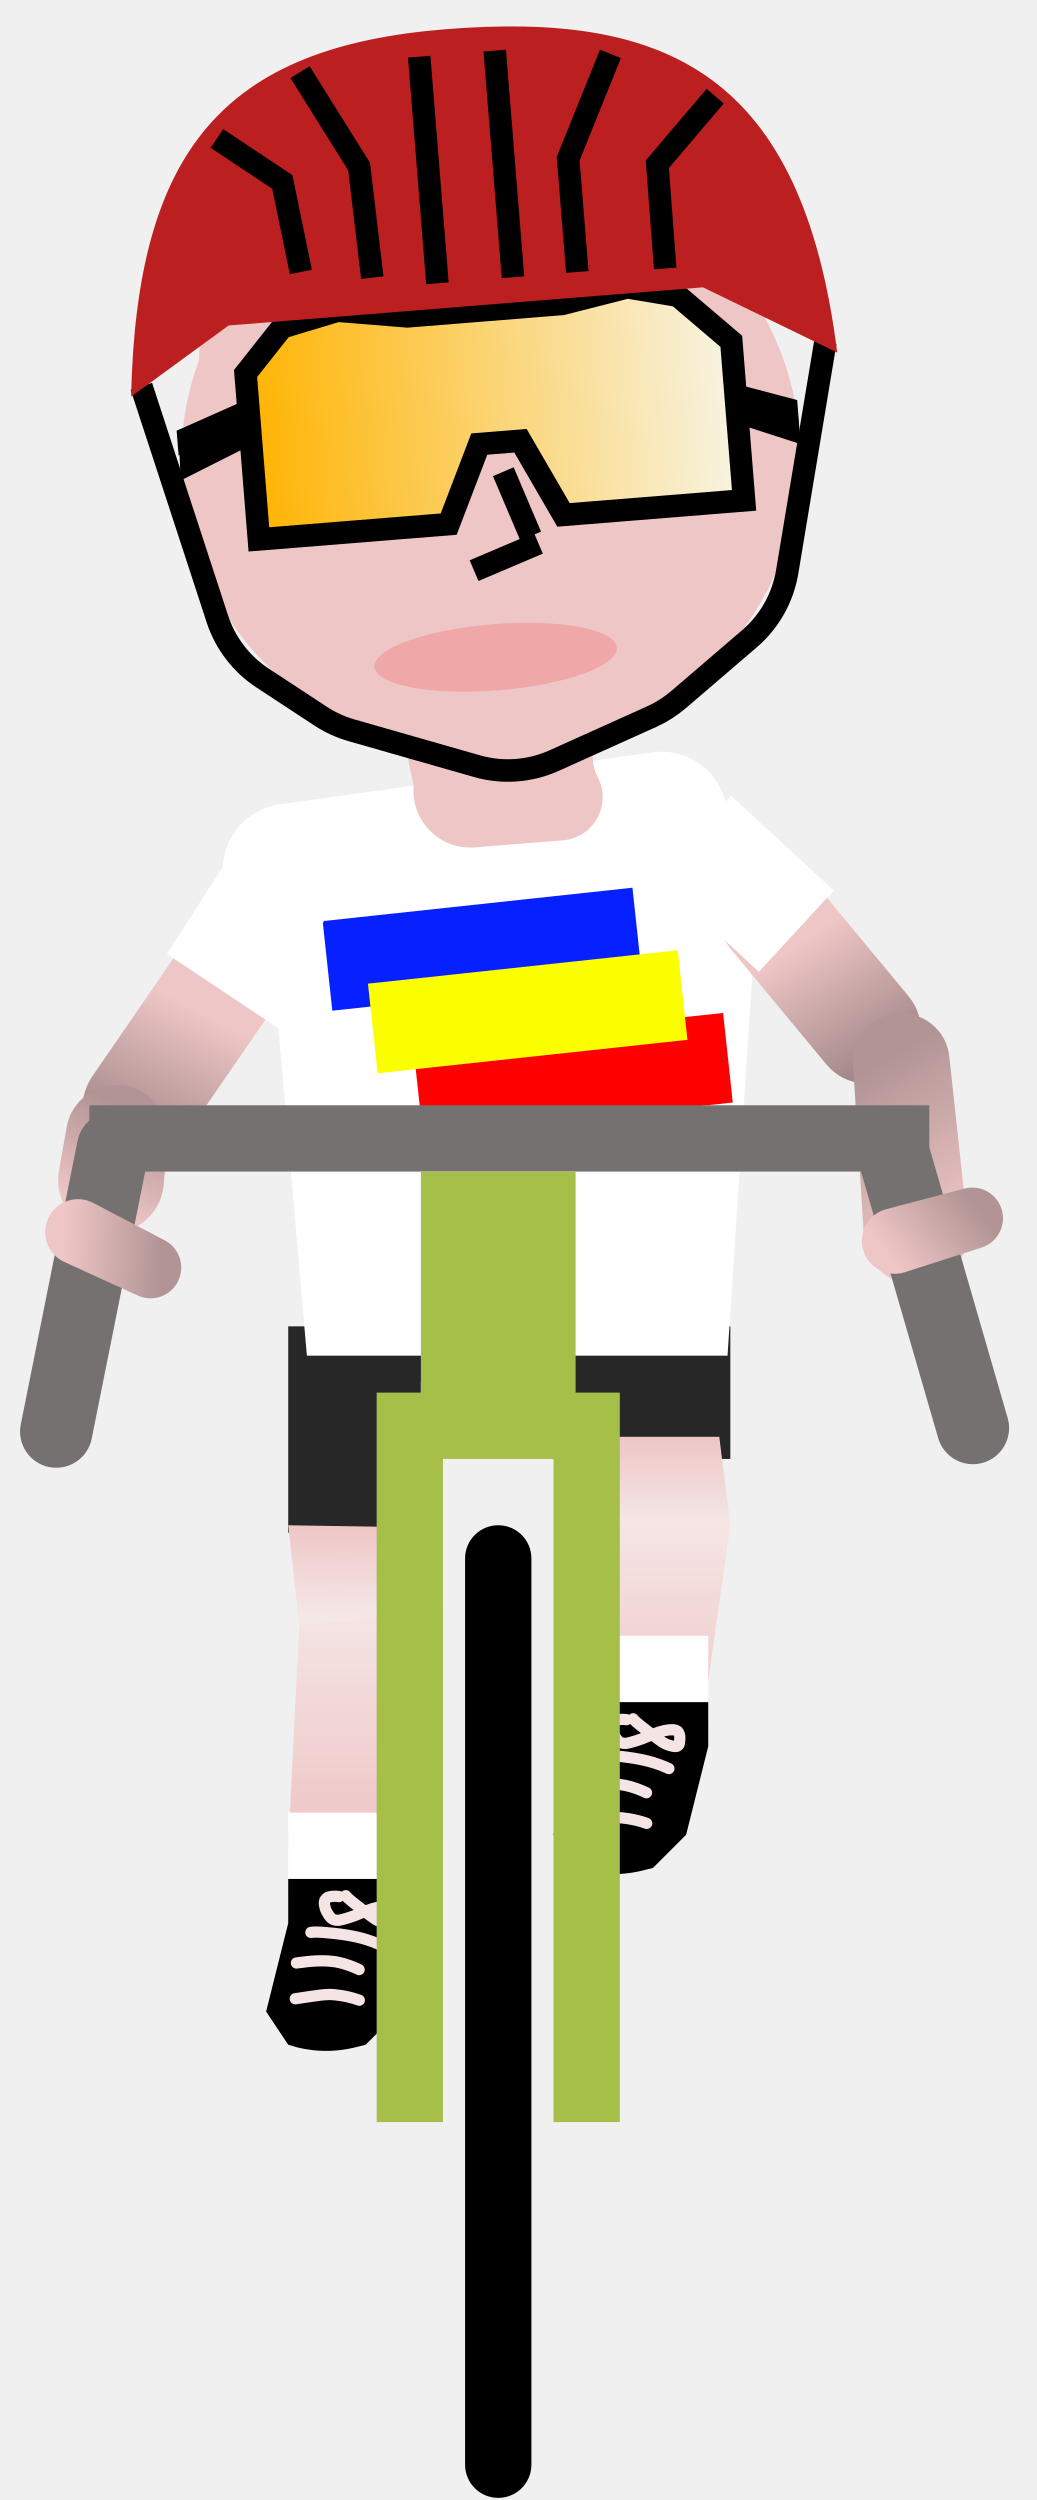
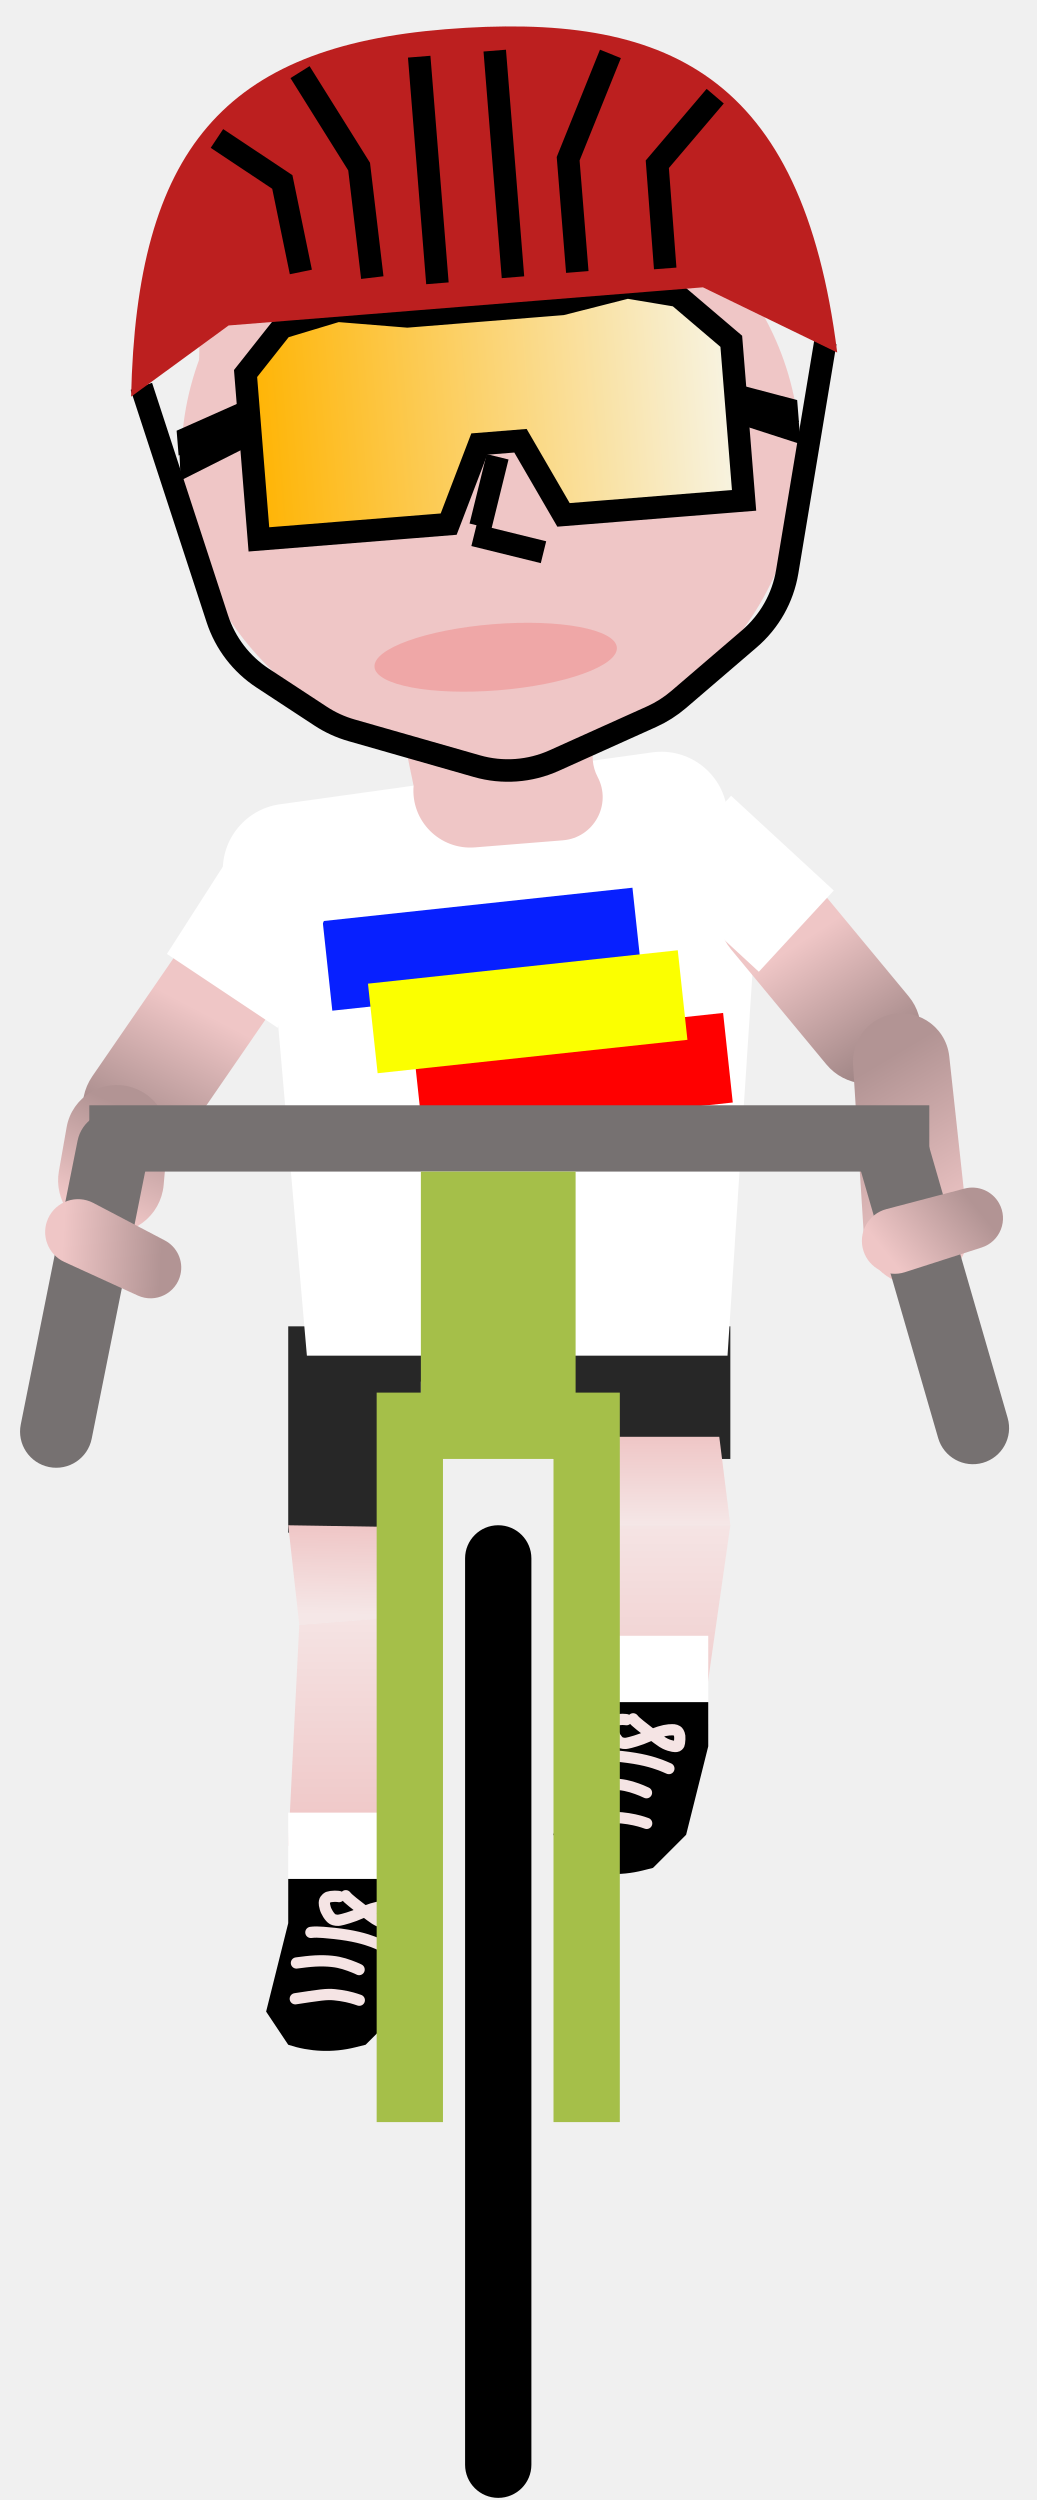
<svg xmlns="http://www.w3.org/2000/svg" width="46" height="111" viewBox="0 0 46 111" fill="none">
  <path d="M32.279 35.916C32.054 34.306 30.567 33.182 28.956 33.406L12.431 35.709C10.82 35.934 9.696 37.422 9.921 39.032C10.145 40.643 11.633 41.766 13.243 41.542L29.769 39.239C31.38 39.014 32.503 37.527 32.279 35.916Z" fill="white" />
  <rect width="7.852" height="5.889" transform="matrix(-1 0 0 1 32.4271 58.8887)" fill="#272727" />
  <path d="M24.991 61.179L25.586 58.889H12.797V68.049H18.686V61.342L24.991 61.179Z" fill="#272727" />
  <path d="M11.607 36.973H33.816L32.302 60.191H30.794H14.642H13.626L11.607 36.973Z" fill="white" />
  <line x1="28.295" y1="41.403" x2="14.54" y2="42.886" stroke="#0720FF" stroke-width="4" />
  <line x1="32.32" y1="46.963" x2="18.565" y2="48.447" stroke="#FF0000" stroke-width="4" />
  <line x1="30.307" y1="44.18" x2="16.552" y2="45.663" stroke="#FBFF00" stroke-width="4" />
  <path d="M27.344 30.229L17.56 31.016L18.364 34.889C18.232 36.447 19.529 37.75 21.087 37.624L24.99 37.31C26.365 37.2 27.179 35.719 26.536 34.499C26.29 34.034 26.247 33.489 26.414 32.99L27.344 30.229Z" fill="#EFC6C6" />
  <path d="M33.355 11.035L8.897 13.003L8.802 17.934L34.238 15.888L33.355 11.035Z" fill="#EFC6C6" />
  <ellipse cx="13.741" cy="13.25" rx="13.741" ry="13.25" transform="matrix(-0.996779 0.080194 0.080194 0.996779 34.4232 6.02734)" fill="#EFC6C6" />
  <path d="M11.495 23.949L19.921 23.271L20.034 22.977L21.281 19.716L23.109 19.569L24.862 22.589L25.02 22.861L33.037 22.216L32.469 15.153L32.311 15.019L30.197 13.219L30.092 13.129L29.955 13.107L27.959 12.774L27.856 12.757L27.754 12.783L24.951 13.495L18.084 14.047L15.077 13.803L14.982 13.795L14.893 13.823L12.67 14.493L12.52 14.539L12.423 14.662L11.025 16.43L10.903 16.584L11.495 23.949Z" fill="url(#paint0_linear_181_791)" stroke="black" />
  <path d="M35.394 17.763L32.536 17.009L32.296 17.961L35.472 18.741L35.394 17.763Z" fill="black" />
  <path d="M35.464 18.688L33.218 17.937L32.978 18.888L35.55 19.72L35.464 18.688Z" fill="black" />
  <path d="M7.842 19.123L10.893 17.767L11.332 18.785L7.931 20.227L7.842 19.123Z" fill="black" />
  <path d="M7.97 20.15L10.616 18.787L11.055 19.805L8.02 21.334L7.97 20.15Z" fill="black" />
-   <line y1="-0.5" x2="3.104" y2="-0.5" transform="matrix(0.391288 0.920268 0.920268 -0.391288 22.8069 20.748)" stroke="black" />
-   <line y1="-0.5" x2="3.104" y2="-0.5" transform="matrix(-0.920268 0.391288 0.391288 0.920268 24.1004 24.582)" stroke="black" />
+   <line x1="22.093" y1="20.282" x2="21.334" y2="23.365" stroke="black" />
+   <line x1="21.048" y1="23.759" x2="24.131" y2="24.518" stroke="black" />
  <ellipse cx="5.398" cy="1.472" rx="5.398" ry="1.472" transform="matrix(-0.996779 0.080194 0.080194 0.996779 27.2708 27.2812)" fill="#EFA7A7" />
  <path d="M18.686 67.818L12.798 67.722L13.288 72.139L18.622 71.744L18.686 67.818Z" fill="url(#paint1_linear_181_791)" />
  <path d="M31.936 63.795H26.538L24.575 67.721H32.427L31.936 63.795Z" fill="url(#paint2_linear_181_791)" />
  <path d="M32.427 67.721H24.575L27.029 78.026H30.955L32.427 67.721Z" fill="url(#paint3_linear_181_791)" />
  <path d="M19.668 71.648L13.288 72.139L12.797 81.954L19.668 81.463V71.648Z" fill="url(#paint4_linear_181_791)" />
  <rect width="5.889" height="3.926" transform="matrix(-1 0 0 1 31.4456 72.6289)" fill="white" />
  <path d="M31.446 77.537V75.574H25.557V77.537L24.575 81.463L25.557 82.935C26.518 83.256 27.551 83.296 28.535 83.05L28.992 82.935L30.464 81.463L31.446 77.537Z" fill="black" />
  <path d="M28.712 80.958C28.67 80.942 28.628 80.927 28.542 80.9C28.456 80.873 28.327 80.835 28.159 80.799C27.991 80.763 27.788 80.731 27.611 80.714C27.435 80.698 27.292 80.698 27.01 80.73C26.727 80.762 26.31 80.827 25.87 80.894" stroke="#F5E4E4" stroke-width="0.5" stroke-linecap="round" />
  <path d="M28.703 79.597C28.651 79.572 28.599 79.546 28.486 79.5C28.374 79.454 28.202 79.389 28.031 79.338C27.86 79.288 27.696 79.253 27.485 79.231C27.273 79.21 27.019 79.202 26.752 79.216C26.485 79.23 26.213 79.267 25.921 79.304" stroke="#F5E4E4" stroke-width="0.5" stroke-linecap="round" />
  <path d="M29.698 78.524C29.652 78.503 29.606 78.483 29.506 78.441C29.407 78.399 29.255 78.337 29.033 78.269C28.812 78.2 28.526 78.128 28.166 78.069C27.807 78.01 27.383 77.966 27.114 77.946C26.846 77.926 26.746 77.931 26.681 77.936C26.617 77.94 26.59 77.944 26.562 77.948" stroke="#F5E4E4" stroke-width="0.5" stroke-linecap="round" />
  <path d="M28.111 76.316C28.118 76.325 28.124 76.334 28.15 76.363C28.176 76.392 28.221 76.442 28.421 76.603C28.62 76.764 28.972 77.035 29.186 77.193C29.4 77.351 29.466 77.388 29.531 77.419C29.595 77.45 29.655 77.474 29.716 77.493C29.777 77.512 29.837 77.526 29.884 77.535C29.961 77.548 30.006 77.546 30.032 77.542C30.098 77.533 30.131 77.49 30.155 77.446C30.16 77.436 30.162 77.427 30.167 77.387C30.172 77.347 30.18 77.274 30.183 77.218C30.186 77.161 30.185 77.122 30.181 77.087C30.173 77.021 30.151 76.965 30.126 76.92C30.091 76.855 30.045 76.84 29.981 76.815C29.956 76.805 29.915 76.802 29.839 76.801C29.762 76.801 29.649 76.807 29.507 76.837C29.364 76.867 29.196 76.92 29.026 76.987C28.856 77.054 28.688 77.133 28.501 77.204C28.314 77.274 28.112 77.333 27.985 77.366C27.857 77.399 27.809 77.404 27.775 77.407C27.721 77.411 27.665 77.403 27.597 77.385C27.563 77.377 27.535 77.362 27.507 77.344C27.48 77.327 27.455 77.305 27.424 77.269C27.393 77.233 27.356 77.184 27.323 77.133C27.291 77.082 27.265 77.03 27.245 76.988C27.225 76.946 27.213 76.914 27.2 76.869C27.187 76.824 27.174 76.766 27.166 76.724C27.155 76.656 27.161 76.607 27.166 76.569C27.174 76.518 27.221 76.462 27.272 76.413C27.288 76.399 27.312 76.388 27.341 76.378C27.369 76.367 27.402 76.359 27.453 76.352C27.505 76.346 27.573 76.34 27.631 76.34C27.689 76.339 27.735 76.344 27.765 76.347C27.794 76.35 27.804 76.352 27.814 76.354" stroke="#F5E4E4" stroke-width="0.5" stroke-linecap="round" />
  <rect width="5.889" height="3.926" transform="matrix(-1 0 0 1 18.6863 80.4805)" fill="white" />
  <path d="M18.686 85.389V83.426H12.797V85.389L11.816 89.315L12.797 90.787C13.759 91.107 14.792 91.147 15.775 90.901L16.233 90.787L17.705 89.315L18.686 85.389Z" fill="black" />
  <path d="M15.953 88.809C15.911 88.794 15.869 88.779 15.783 88.752C15.697 88.725 15.567 88.686 15.399 88.65C15.231 88.615 15.028 88.582 14.852 88.566C14.676 88.549 14.533 88.549 14.25 88.581C13.968 88.614 13.551 88.678 13.111 88.745" stroke="#F5E4E4" stroke-width="0.5" stroke-linecap="round" />
  <path d="M15.944 87.449C15.892 87.423 15.84 87.397 15.727 87.352C15.614 87.306 15.442 87.241 15.272 87.19C15.101 87.139 14.937 87.105 14.725 87.083C14.514 87.061 14.26 87.053 13.993 87.068C13.726 87.082 13.453 87.118 13.162 87.156" stroke="#F5E4E4" stroke-width="0.5" stroke-linecap="round" />
  <path d="M16.939 86.375C16.893 86.355 16.847 86.334 16.747 86.293C16.648 86.251 16.496 86.189 16.275 86.12C16.053 86.052 15.767 85.979 15.408 85.92C15.048 85.861 14.624 85.818 14.355 85.798C14.087 85.778 13.987 85.783 13.923 85.787C13.858 85.792 13.831 85.795 13.803 85.799" stroke="#F5E4E4" stroke-width="0.5" stroke-linecap="round" />
  <path d="M15.352 84.17C15.358 84.178 15.365 84.187 15.391 84.216C15.417 84.246 15.462 84.296 15.661 84.457C15.861 84.618 16.213 84.888 16.427 85.046C16.641 85.204 16.707 85.242 16.771 85.273C16.835 85.304 16.896 85.327 16.957 85.346C17.018 85.366 17.078 85.38 17.124 85.388C17.202 85.402 17.247 85.399 17.273 85.396C17.339 85.386 17.372 85.343 17.396 85.299C17.401 85.289 17.403 85.281 17.408 85.241C17.413 85.2 17.421 85.128 17.424 85.071C17.427 85.015 17.426 84.976 17.422 84.941C17.414 84.875 17.392 84.819 17.367 84.773C17.331 84.709 17.285 84.694 17.221 84.669C17.196 84.659 17.156 84.655 17.079 84.655C17.003 84.654 16.89 84.661 16.747 84.69C16.605 84.72 16.437 84.773 16.267 84.84C16.096 84.907 15.929 84.987 15.742 85.057C15.555 85.128 15.353 85.187 15.225 85.22C15.098 85.253 15.05 85.258 15.016 85.261C14.962 85.265 14.906 85.256 14.837 85.239C14.804 85.23 14.775 85.216 14.748 85.198C14.721 85.18 14.696 85.158 14.665 85.122C14.633 85.086 14.596 85.037 14.564 84.986C14.532 84.935 14.505 84.884 14.486 84.842C14.466 84.799 14.453 84.767 14.441 84.722C14.428 84.677 14.414 84.62 14.407 84.577C14.396 84.509 14.401 84.46 14.407 84.423C14.415 84.372 14.461 84.316 14.513 84.267C14.528 84.252 14.553 84.242 14.582 84.231C14.61 84.221 14.643 84.213 14.694 84.206C14.745 84.199 14.813 84.194 14.871 84.193C14.93 84.193 14.976 84.197 15.005 84.2C15.034 84.204 15.044 84.206 15.055 84.208" stroke="#F5E4E4" stroke-width="0.5" stroke-linecap="round" />
  <rect x="34.593" y="37.295" width="11.383" height="4.742" rx="2.371" transform="rotate(50.3606 34.5931 37.2949)" fill="url(#paint5_linear_181_791)" />
  <path d="M37.876 47.269C37.816 46.324 38.383 45.451 39.271 45.123C40.581 44.638 41.996 45.514 42.147 46.902L42.973 54.486C43.111 55.759 42.192 56.902 40.92 57.041C39.607 57.184 38.44 56.202 38.357 54.883L37.876 47.269Z" fill="url(#paint6_linear_181_791)" />
  <rect width="6.204" height="4.907" transform="matrix(-0.735019 -0.678046 -0.678046 0.735019 37.0193 39.5391)" fill="white" />
  <rect width="11.781" height="4.907" rx="2.454" transform="matrix(-0.56659 0.824 0.824 0.56659 9.38605 40.0977)" fill="url(#paint7_linear_181_791)" />
  <path d="M7.441 50.639C7.535 49.581 6.881 48.601 5.868 48.281C4.564 47.87 3.196 48.7 2.959 50.047L2.615 52C2.39 53.277 3.243 54.495 4.52 54.72C5.876 54.959 7.145 53.986 7.266 52.614L7.441 50.639Z" fill="url(#paint8_linear_181_791)" />
  <path d="M10.87 36.959L7.411 42.355L12.327 45.634L14.951 39.575L10.87 36.959Z" fill="white" />
  <rect width="37.296" height="2.944" transform="matrix(-1 0 0 1 41.2606 49.0742)" fill="#767171" />
  <rect width="3.212" height="16.06" rx="1.606" transform="matrix(-0.960563 0.278064 0.278064 0.960563 40.721 49.0742)" fill="#767171" />
  <rect width="3.212" height="16.06" rx="1.606" transform="matrix(-0.980546 -0.196288 -0.196288 0.980546 6.90851 49.7051)" fill="#767171" />
  <path d="M42.824 52.773C43.421 52.616 44.049 52.88 44.354 53.416C44.783 54.168 44.411 55.124 43.587 55.389L40.175 56.486C39.407 56.733 38.585 56.311 38.338 55.543C38.082 54.746 38.547 53.897 39.357 53.684L42.824 52.773Z" fill="url(#paint9_linear_181_791)" />
  <path d="M7.318 55.075C7.864 55.362 8.15 55.98 8.014 56.582C7.824 57.426 6.905 57.882 6.118 57.522L2.858 56.031C2.124 55.696 1.802 54.83 2.137 54.097C2.485 53.335 3.401 53.022 4.143 53.41L7.318 55.075Z" fill="url(#paint10_linear_181_791)" />
  <rect width="6.87" height="12.759" transform="matrix(-1 0 0 1 25.5569 52.0176)" fill="#A5BF49" />
  <rect width="2.944" height="32.389" transform="matrix(-1 0 0 1 27.5198 61.832)" fill="#A5BF49" />
  <rect width="2.944" height="32.389" transform="matrix(-1 0 0 1 19.6678 61.832)" fill="#A5BF49" />
  <rect width="2.944" height="43.185" rx="1.472" transform="matrix(-1 0 0 1 23.5936 67.7207)" fill="black" />
  <path d="M36.644 15.202L34.952 25.386C34.759 26.544 34.166 27.597 33.275 28.361L30.134 31.056C29.772 31.366 29.367 31.624 28.932 31.82L24.605 33.769C23.527 34.255 22.313 34.343 21.177 34.018L15.606 32.425C15.12 32.286 14.659 32.075 14.237 31.798L11.661 30.107C10.712 29.485 10.004 28.558 9.651 27.48L6.277 17.153" stroke="black" />
  <path d="M5.821 17.613L10.15 14.451L20.769 13.597L31.21 12.757L37.172 15.653C35.611 3.241 29.589 0.509 19.779 1.298C9.97 2.087 6.063 6.622 5.821 17.613Z" fill="#BC1F1F" />
  <path d="M29.535 11.919L29.184 7.292L31.755 4.27" stroke="black" />
  <path d="M13.358 12.075L12.535 8.08L9.632 6.148" stroke="black" />
  <path d="M25.632 12.076L25.226 7.048L27.103 2.393" stroke="black" />
  <path d="M16.53 12.326L15.945 7.397L13.321 3.202" stroke="black" />
  <line y1="-0.5" x2="10.095" y2="-0.5" transform="matrix(-0.080194 -0.996779 -0.996779 0.080194 22.2776 12.3496)" stroke="black" />
  <line y1="-0.5" x2="10.095" y2="-0.5" transform="matrix(-0.080194 -0.996779 -0.996779 0.080194 18.9232 12.6191)" stroke="black" />
  <defs>
    <linearGradient id="paint0_linear_181_791" x1="10.876" y1="19.245" x2="33.377" y2="17.435" gradientUnits="userSpaceOnUse">
      <stop stop-color="#FFB300" />
      <stop offset="1" stop-color="#F7F6EB" />
    </linearGradient>
    <linearGradient id="paint1_linear_181_791" x1="15.742" y1="67.77" x2="15.678" y2="71.696" gradientUnits="userSpaceOnUse">
      <stop stop-color="#EFC6C6" />
      <stop offset="1" stop-color="#F5E7E7" />
    </linearGradient>
    <linearGradient id="paint2_linear_181_791" x1="28.501" y1="63.795" x2="28.501" y2="67.721" gradientUnits="userSpaceOnUse">
      <stop stop-color="#EFC6C6" />
      <stop offset="1" stop-color="#F5E7E7" />
    </linearGradient>
    <linearGradient id="paint3_linear_181_791" x1="28.501" y1="77.535" x2="28.501" y2="67.721" gradientUnits="userSpaceOnUse">
      <stop stop-color="#EFC6C6" />
      <stop offset="1" stop-color="#F5E4E4" />
    </linearGradient>
    <linearGradient id="paint4_linear_181_791" x1="16.723" y1="81.463" x2="16.723" y2="71.648" gradientUnits="userSpaceOnUse">
      <stop stop-color="#EFC6C6" />
      <stop offset="1" stop-color="#F5E4E4" />
    </linearGradient>
    <linearGradient id="paint5_linear_181_791" x1="38.704" y1="39.306" x2="45.916" y2="40.168" gradientUnits="userSpaceOnUse">
      <stop stop-color="#EFC6C6" />
      <stop offset="1" stop-color="#987F7F" />
    </linearGradient>
    <linearGradient id="paint6_linear_181_791" x1="41.037" y1="55.444" x2="36.875" y2="48.503" gradientUnits="userSpaceOnUse">
      <stop stop-color="#EFC6C6" />
      <stop offset="1" stop-color="#B29494" />
    </linearGradient>
    <linearGradient id="paint7_linear_181_791" x1="4.255" y1="2.081" x2="11.719" y2="2.973" gradientUnits="userSpaceOnUse">
      <stop stop-color="#EFC6C6" />
      <stop offset="1" stop-color="#987F7F" />
    </linearGradient>
    <linearGradient id="paint8_linear_181_791" x1="4.423" y1="53.832" x2="6.312" y2="49.512" gradientUnits="userSpaceOnUse">
      <stop stop-color="#EFC6C6" />
      <stop offset="1" stop-color="#B29494" />
    </linearGradient>
    <linearGradient id="paint9_linear_181_791" x1="39.186" y1="55.456" x2="42.612" y2="52.69" gradientUnits="userSpaceOnUse">
      <stop stop-color="#EFC6C6" />
      <stop offset="1" stop-color="#B29494" />
    </linearGradient>
    <linearGradient id="paint10_linear_181_791" x1="2.822" y1="54.604" x2="7.217" y2="54.871" gradientUnits="userSpaceOnUse">
      <stop stop-color="#EFC6C6" />
      <stop offset="1" stop-color="#B29494" />
    </linearGradient>
  </defs>
</svg>
